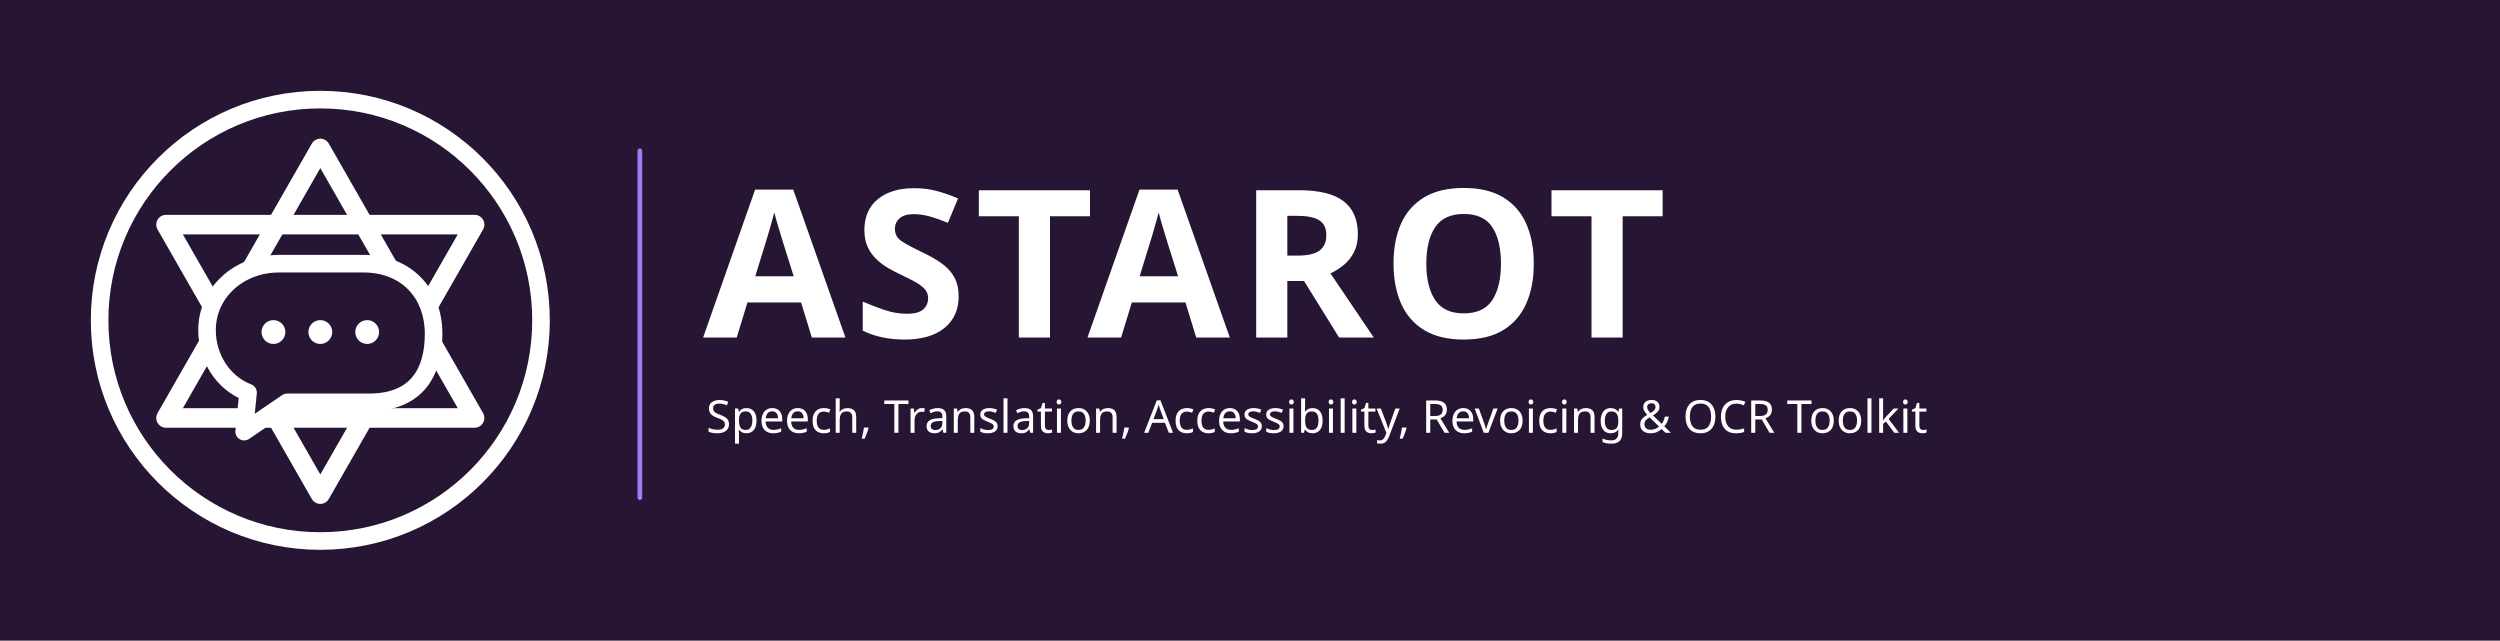
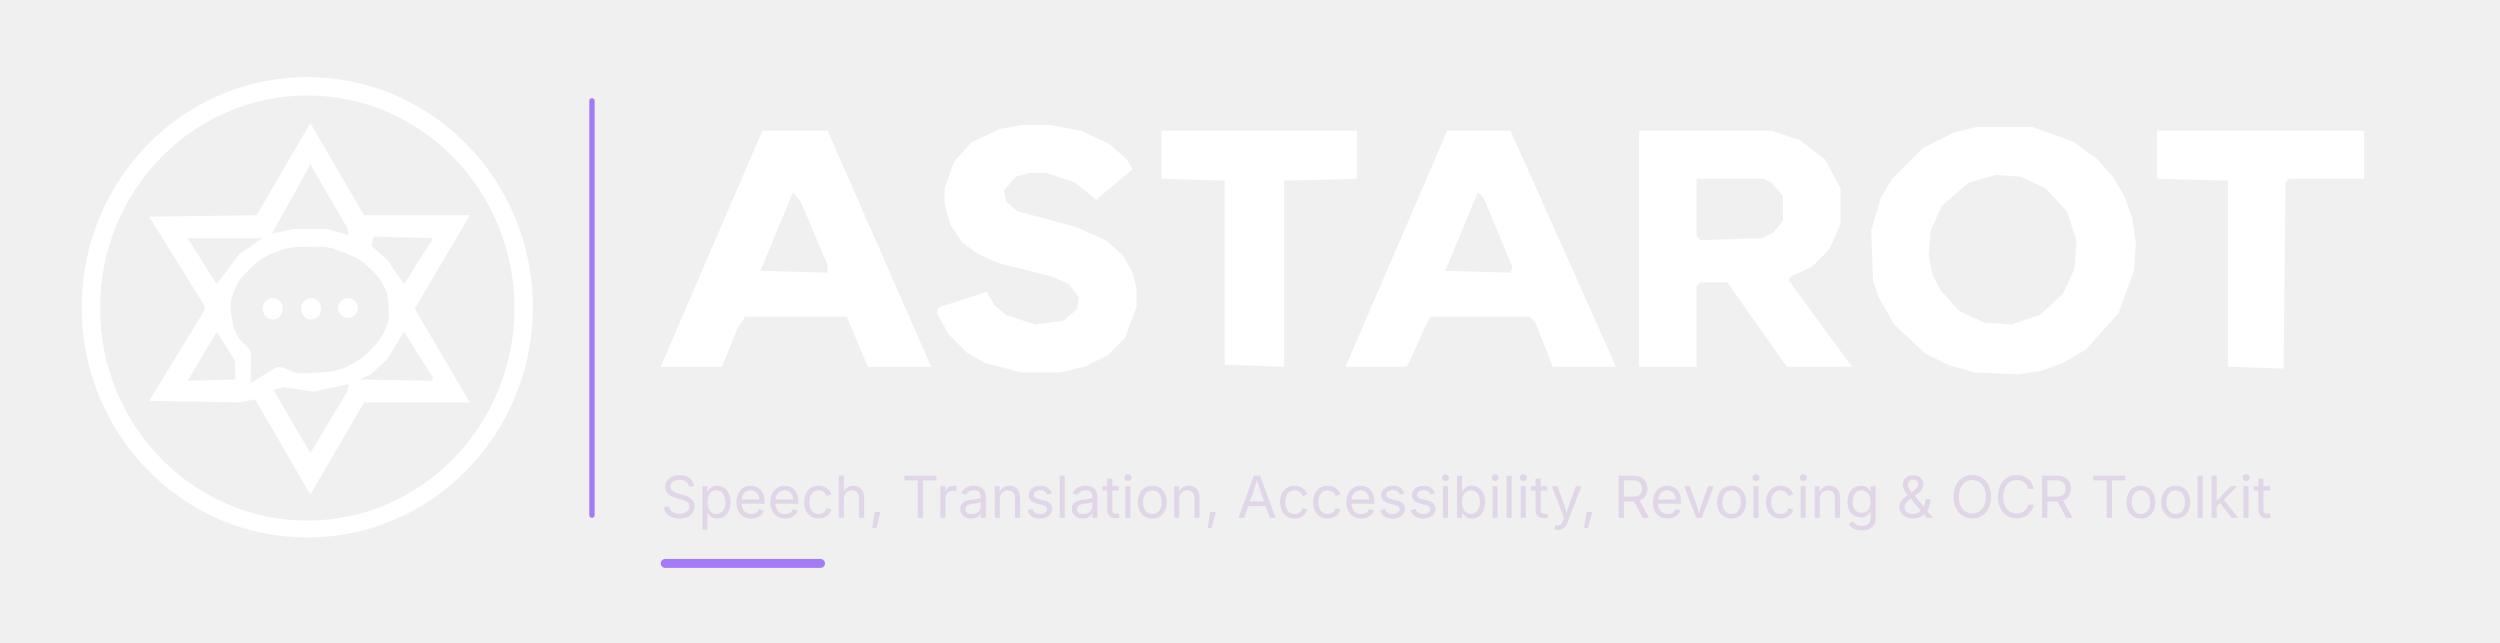
- <svg xmlns="http://www.w3.org/2000/svg" width="1600" height="410" viewBox="0 0 1600 410" role="img" aria-label="ASTAROT horizontal brand logo with subtitle">
-   <rect width="1600" height="410" fill="#261633" />
-   <g transform="translate(205 205) scale(1.25) translate(-128 -128)">
-     <circle cx="128" cy="128" r="113" fill="none" stroke="#FFFFFF" stroke-width="9" />
-     <path d="M128 40 L207 178 L49 178 Z" fill="none" stroke="#FFFFFF" stroke-width="10" stroke-linejoin="round" />
-     <path d="M128 217 L49 79 L207 79 Z" fill="none" stroke="#FFFFFF" stroke-width="10" stroke-linejoin="round" />
-     <path d="M107 99 C86 99 70 114 70 133 C70 147 78 160 91 165 L89 185 L111 170 H153 C177 170 186 155 186 135 C186 114 172 99 150 99 Z" fill="#261633" stroke="#FFFFFF" stroke-width="9" stroke-linejoin="round" stroke-linecap="round" />
-     <circle cx="104" cy="134" r="6.1" fill="#FFFFFF" />
-     <circle cx="128" cy="134" r="6.1" fill="#FFFFFF" />
-     <circle cx="152" cy="134" r="6.1" fill="#FFFFFF" />
+ <svg xmlns="http://www.w3.org/2000/svg" width="1400" height="360" viewBox="0 0 1400 360" role="img" aria-labelledby="title desc">
+   <g style="color:#FFFFFF" transform="translate(35.000,35.000) scale(0.859375)">
+     <path d="M 294.00,150.00 A 147.00,150.00 0 1 0 0.00,150.00 A 147.00,150.00 0 1 0 294.00,150.00 Z M 282.00,150.50 A 135.00,138.50 0 1 0 12.00,150.50 A 135.00,138.50 0 1 0 282.00,150.50 Z M 149,30 L 114,90 L 44,91 L 80,149 L 80,152 L 44,211 L 103,212 L 113,210 L 149,272 L 184,212 L 253,212 L 217,151 L 253,90 L 184,90 Z M 174,200 L 173,205 L 149,245 L 125,204 L 131,202 L 151,205 Z M 229,196 L 228,198 L 181,197 L 188,194 L 199,184 L 210,166 Z M 88,166 L 100,185 L 100,197 L 69,198 Z M 193.00,130.00 C 194.95,132.38 198.24,137.97 199.00,141.00 C 199.76,144.03 200.43,154.86 200.00,158.00 C 199.57,161.14 196.73,167.40 195.00,170.00 C 193.27,172.60 186.49,179.94 184.00,182.00 C 181.51,184.06 174.38,187.92 172.00,189.00 C 169.62,190.08 165.36,191.57 162.00,192.00 C 158.64,192.43 144.68,193.32 141.00,193.00 C 137.32,192.68 131.25,188.35 128.00,189.00 C 124.75,189.65 112.95,198.03 111.00,199.00 C 109.05,199.97 110.11,200.17 110.00,198.00 C 109.89,195.83 110.76,181.93 110.00,179.00 C 109.24,176.07 104.19,172.73 103.00,171.00 C 101.81,169.27 99.65,165.28 99.00,163.00 C 98.35,160.72 97.11,152.17 97.00,150.00 C 96.89,147.83 97.35,144.95 98.00,143.00 C 98.65,141.05 101.16,134.49 103.00,132.00 C 104.84,129.51 112.72,121.84 115.00,120.00 C 117.28,118.16 121.62,115.97 124.00,115.00 C 126.38,114.03 132.99,111.43 137.00,111.00 C 141.01,110.57 156.23,110.13 161.00,111.00 C 165.77,111.87 177.53,116.94 181.00,119.00 C 184.47,121.06 191.05,127.62 193.00,130.00 Z M 180.00,150.50 A 6.50,6.50 0 1 0 167.00,150.50 A 6.50,6.50 0 1 0 180.00,150.50 Z M 156.00,151.00 A 6.50,7.00 0 1 0 143.00,151.00 A 6.50,7.00 0 1 0 156.00,151.00 Z M 131.00,151.00 A 6.50,7.00 0 1 0 118.00,151.00 A 6.50,7.00 0 1 0 131.00,151.00 Z M 189,110 L 190,104 L 229,105 L 210,135 L 199,119 Z M 69,105 L 118,105 L 103,115 L 88,135 Z M 149,57 L 173,98 L 174,103 L 160,99 L 138,99 L 124,102 Z" fill="currentColor" fill-rule="evenodd" transform="translate(12.50,9.50)" />
  </g>
-   <text x="450" y="216" fill="#FFFFFF" font-family="'Space Grotesk', 'Noto Sans', Arial, sans-serif" font-weight="700" letter-spacing="5" font-size="132">ASTAROT</text>
-   <text x="452" y="277" fill="#FFFFFF" font-family="'Space Grotesk', 'Noto Sans', Arial, sans-serif" font-weight="500" font-size="29">Speech, Translation, Accessibility, Revoicing &amp; OCR Toolkit</text>
-   <rect x="408" y="95" width="3" height="225" rx="1.5" fill="#A47AF5" />
+   <rect x="330" y="55" width="3" height="235" rx="1.5" fill="#A47AF5" />
+   <g style="color:#FFFFFF" transform="translate(370.000,70.000) scale(1.074241)">
+     <path d="M 780,3 L 780,28 L 817,29 L 817,126 L 846,127 L 847,30 L 849,28 L 888,28 L 888,3 Z M 510,3 L 510,126 L 540,126 L 540,84 L 542,82 L 556,82 L 587,126 L 621,126 L 588,81 L 589,79 L 600,74 L 609,65 L 615,52 L 615,33 L 607,18 L 594,8 L 579,3 Z M 540,28 L 575,28 L 579,30 L 585,37 L 585,50 L 580,56 L 574,59 L 542,60 L 540,58 Z M 410,3 L 357,126 L 389,126 L 401,100 L 453,100 L 456,103 L 465,126 L 498,126 L 443,3 Z M 426,35 L 429,38 L 444,74 L 443,77 L 409,76 Z M 261,3 L 261,28 L 294,29 L 294,125 L 325,126 L 325,29 L 363,28 L 363,3 Z M 53,3 L 0,126 L 32,126 L 40,106 L 44,100 L 97,100 L 108,126 L 141,126 L 87,3 Z M 69,35 L 73,40 L 87,73 L 87,77 L 52,76 Z M 686,1 L 674,4 L 658,12 L 642,28 L 636,38 L 631,55 L 632,81 L 635,90 L 643,104 L 659,119 L 671,125 L 685,129 L 708,130 L 720,128 L 731,124 L 743,117 L 760,98 L 768,76 L 769,61 L 767,48 L 763,37 L 757,27 L 749,18 L 737,9 L 715,1 Z M 696,26 L 709,27 L 722,33 L 733,45 L 738,60 L 737,75 L 731,88 L 719,99 L 704,104 L 690,103 L 677,97 L 667,86 L 663,78 L 661,68 L 662,55 L 668,42 L 682,30 Z M 177,2 L 162,9 L 153,19 L 148,33 L 148,41 L 151,52 L 157,61 L 165,67 L 176,72 L 204,79 L 213,83 L 218,90 L 217,96 L 210,102 L 195,104 L 180,99 L 174,94 L 170,87 L 145,95 L 144,98 L 150,109 L 160,119 L 169,124 L 188,129 L 208,129 L 221,126 L 233,120 L 242,111 L 248,95 L 248,85 L 246,77 L 241,68 L 232,60 L 216,53 L 186,45 L 180,40 L 179,34 L 185,27 L 192,25 L 201,25 L 216,30 L 227,39 L 246,23 L 243,18 L 234,10 L 219,3 L 203,0 L 188,0 Z" fill="currentColor" fill-rule="evenodd" />
+   </g>
+   <text x="370" y="290" font-family="Space Grotesk, Inter, DejaVu Sans, sans-serif" font-size="32.5" fill="#E1D6E8">Speech, Translation, Accessibility, Revoicing &amp; OCR Toolkit</text>
+   <rect x="370" y="313" width="92" height="5" rx="2.5" fill="#A47AF5" />
</svg>
